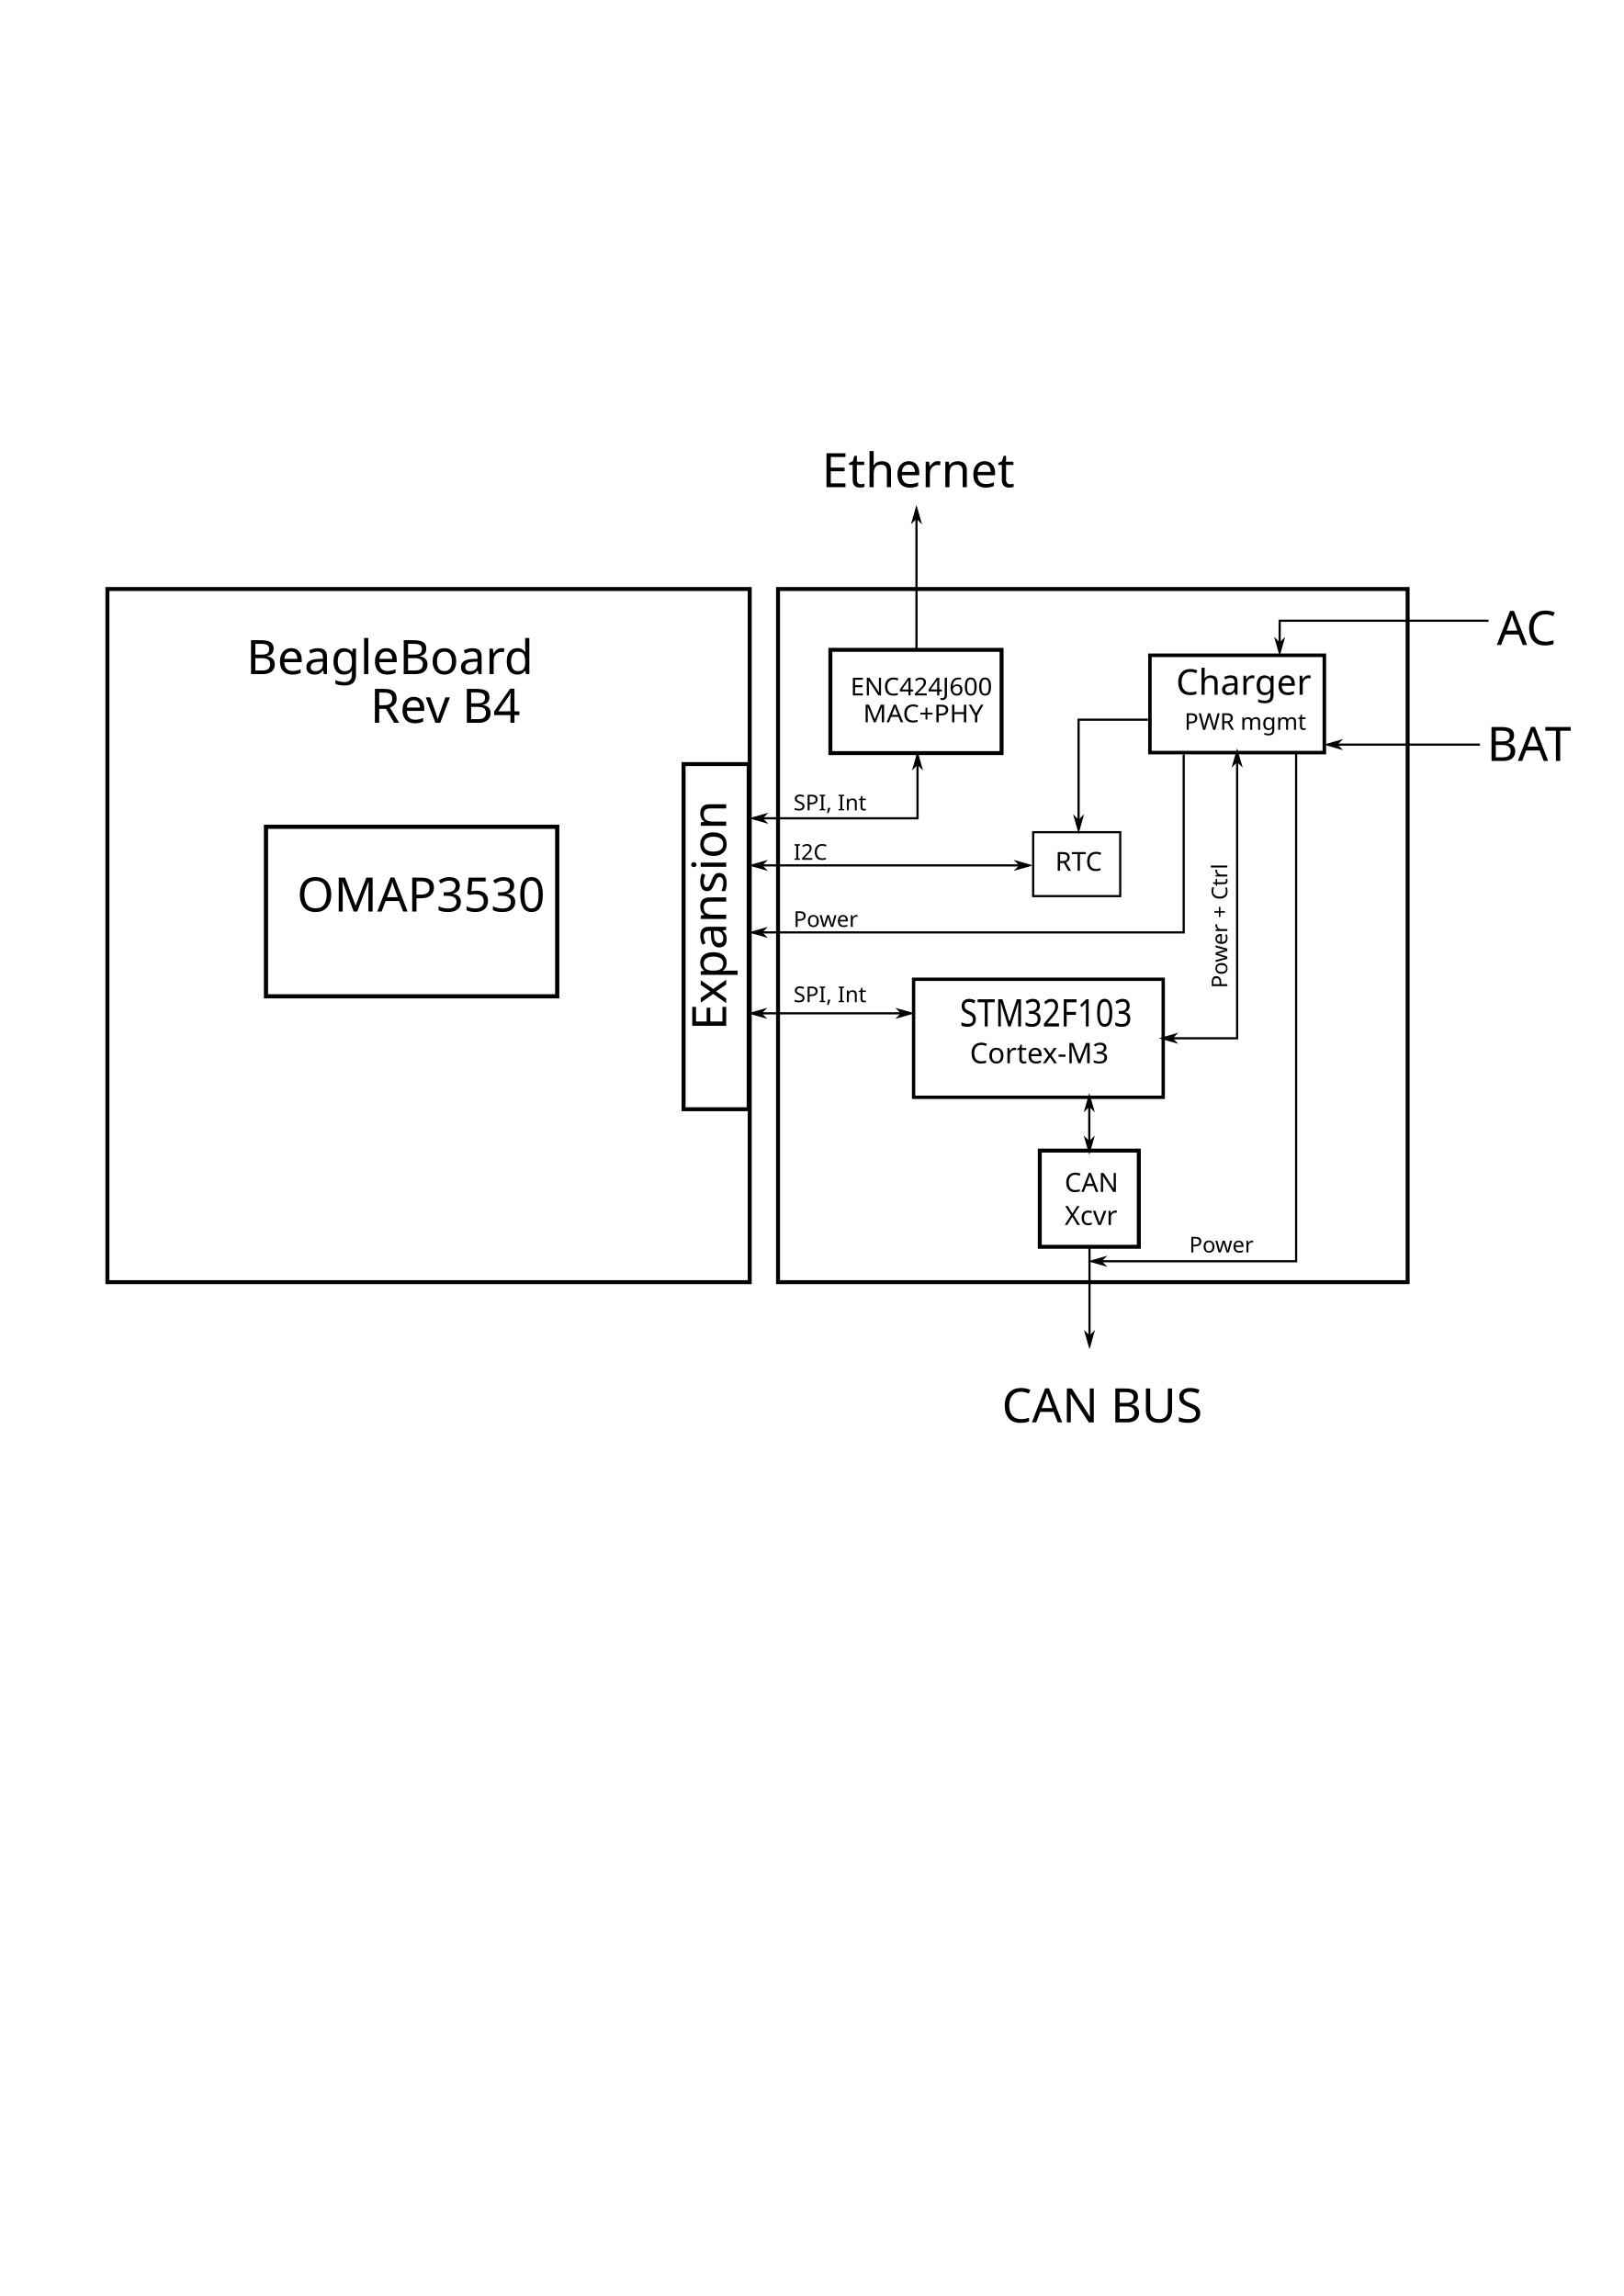
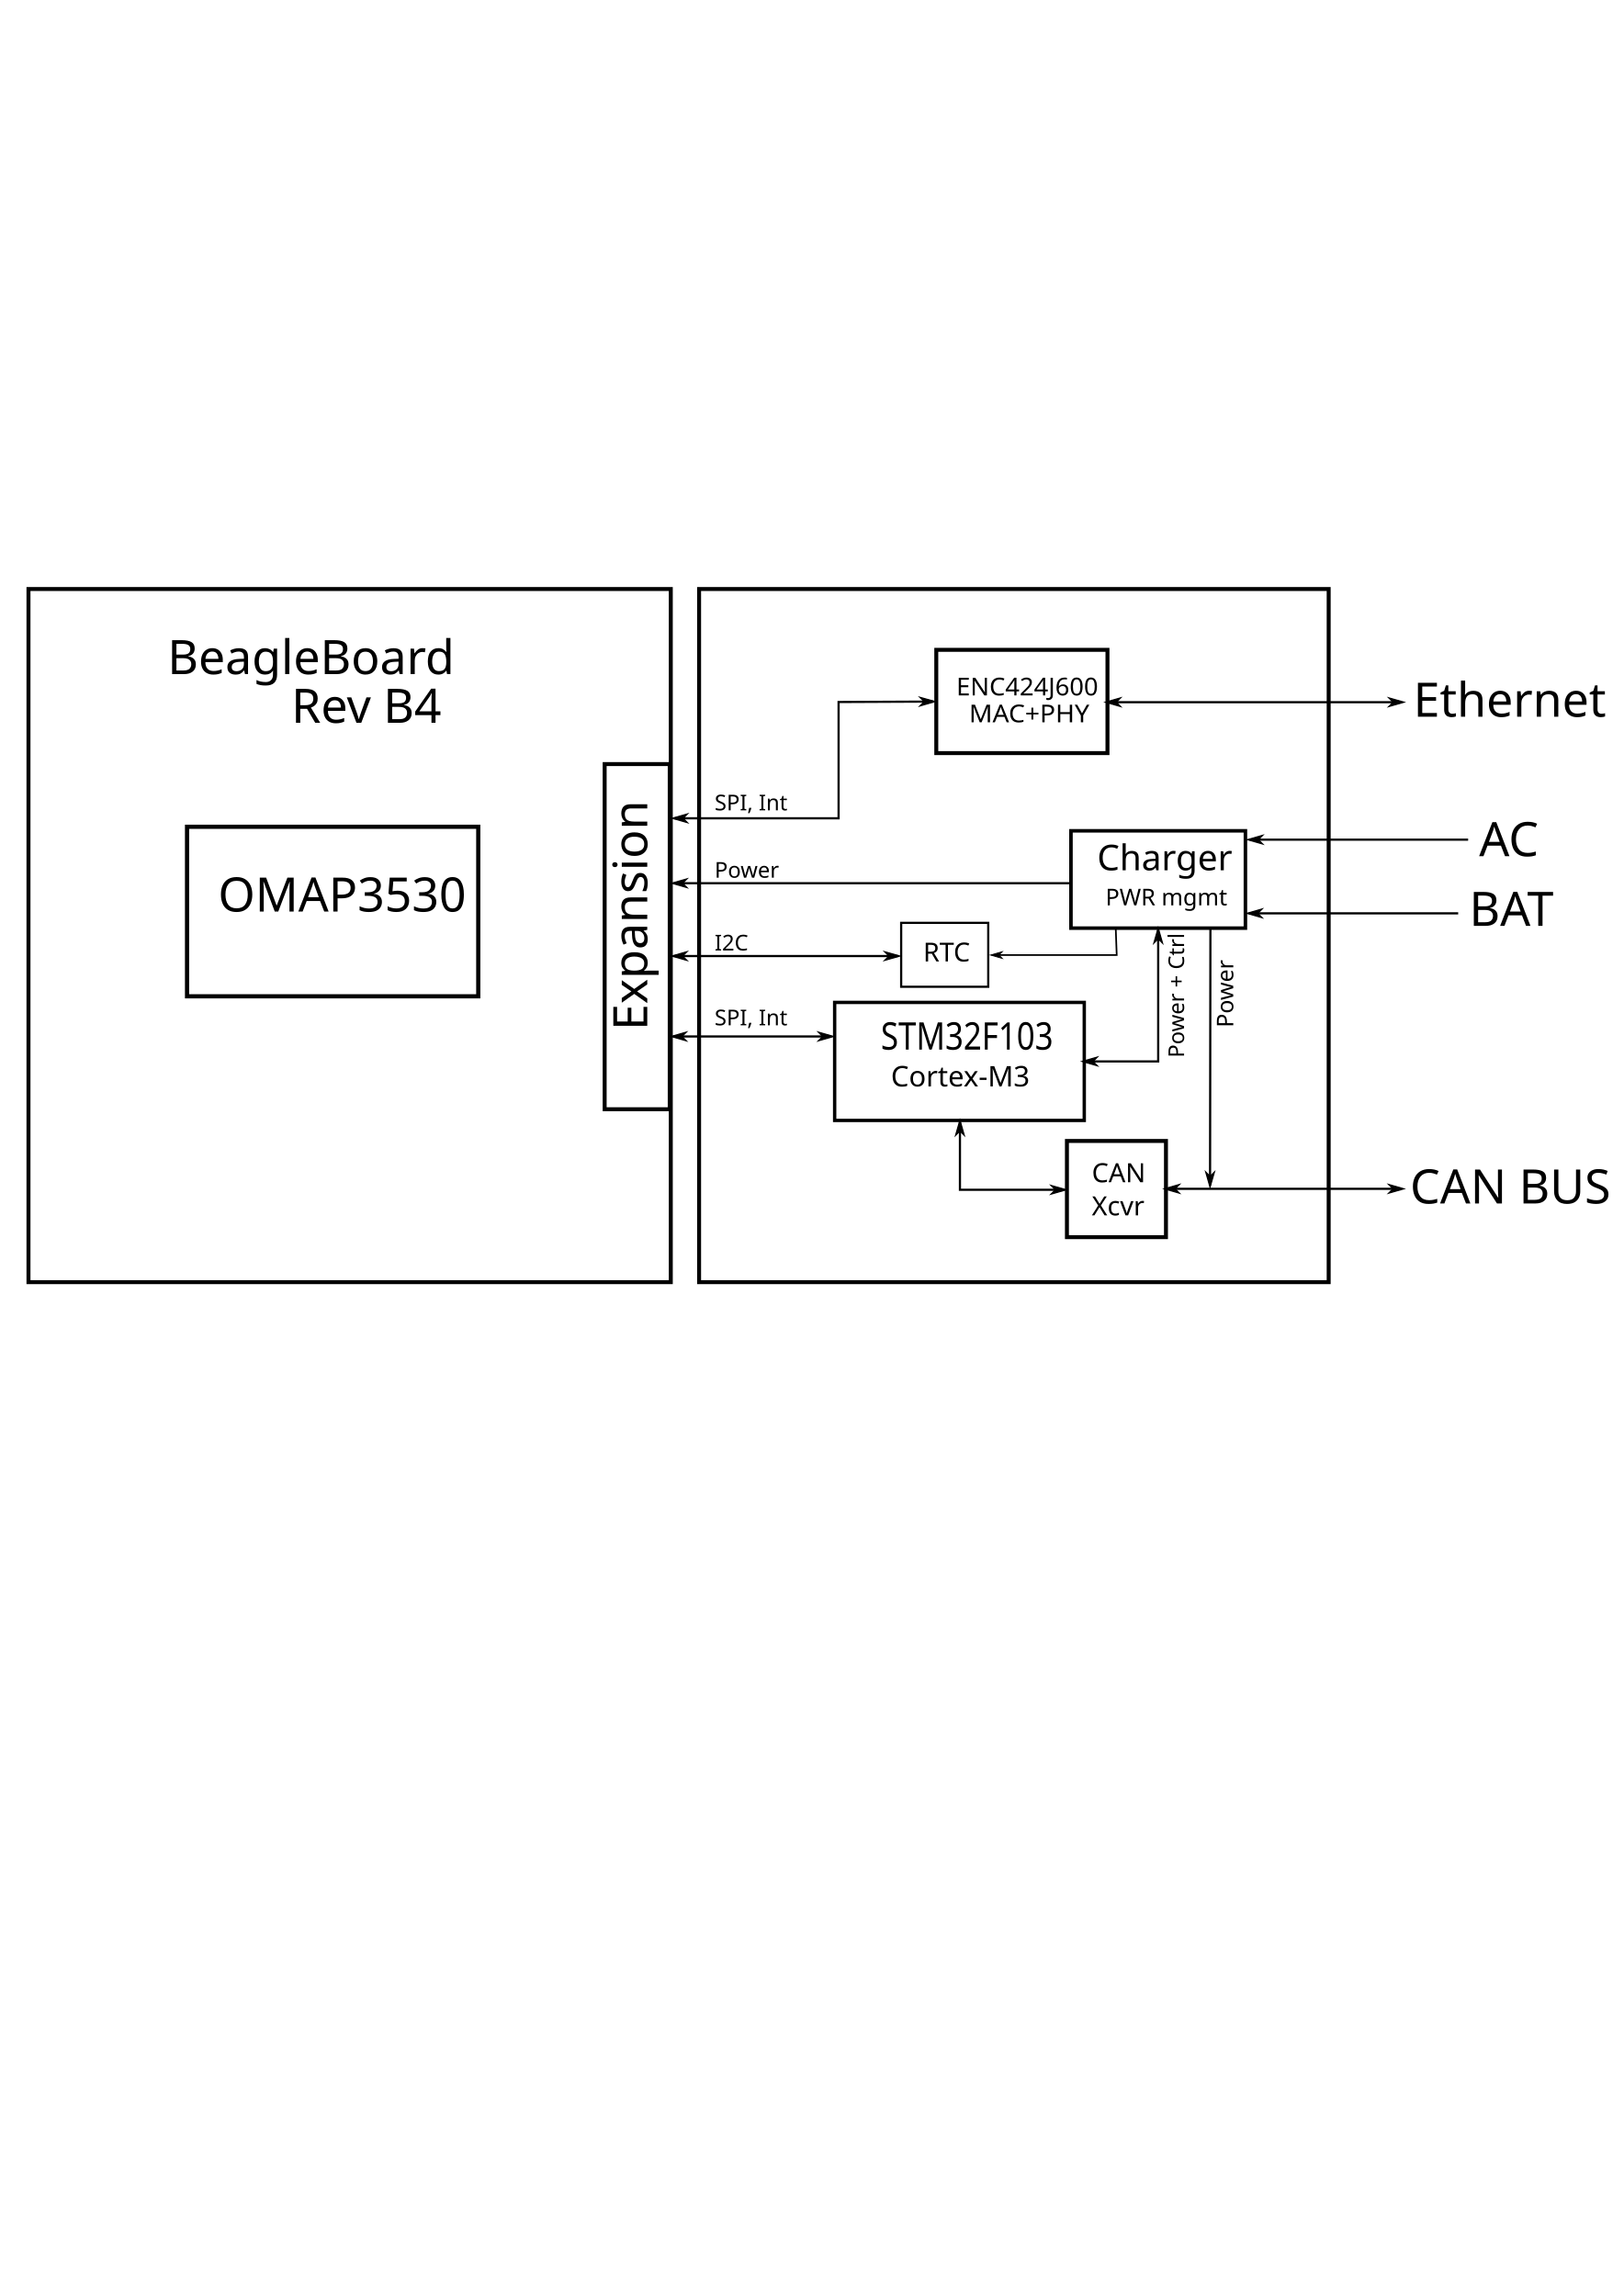
<svg xmlns="http://www.w3.org/2000/svg" width="744.094" height="1052.362" id="svg3029" version="1.1">
  <defs id="defs3031">
    <marker orient="auto" refY="0.0" refX="0.0" id="DotM" style="overflow:visible">
      <path id="path4350" d="M -2.5,-1.0 C -2.5,1.76 -4.74,4.0 -7.5,4.0 C -10.26,4.0 -12.5,1.76 -12.5,-1.0 C -12.5,-3.76 -10.26,-6.0 -7.5,-6.0 C -4.74,-6.0 -2.5,-3.76 -2.5,-1.0 z " style="fill-rule:evenodd;stroke:#000000;stroke-width:1.0pt;marker-start:none;marker-end:none" transform="scale(0.4) translate(7.4, 1)" />
    </marker>
    <marker orient="auto" refY="0.0" refX="0.0" id="DotL" style="overflow:visible">
      <path id="path4347" d="M -2.5,-1.0 C -2.5,1.76 -4.74,4.0 -7.5,4.0 C -10.26,4.0 -12.5,1.76 -12.5,-1.0 C -12.5,-3.76 -10.26,-6.0 -7.5,-6.0 C -4.74,-6.0 -2.5,-3.76 -2.5,-1.0 z " style="fill-rule:evenodd;stroke:#000000;stroke-width:1.0pt;marker-start:none;marker-end:none" transform="scale(0.8) translate(7.4, 1)" />
    </marker>
    <marker orient="auto" refY="0.0" refX="0.0" id="Arrow1Mstart" style="overflow:visible">
      <path id="path4291" d="M 0.0,0.0 L 5.0,-5.0 L -12.5,0.0 L 5.0,5.0 L 0.0,0.0 z " style="fill-rule:evenodd;stroke:#000000;stroke-width:1.0pt;marker-start:none" transform="scale(0.4) translate(10,0)" />
    </marker>
    <marker orient="auto" refY="0.0" refX="0.0" id="Arrow1Mend" style="overflow:visible;">
      <path id="path4294" d="M 0.0,0.0 L 5.0,-5.0 L -12.5,0.0 L 5.0,5.0 L 0.0,0.0 z " style="fill-rule:evenodd;stroke:#000000;stroke-width:1.0pt;marker-start:none;" transform="scale(0.4) rotate(180) translate(10,0)" />
    </marker>
    <marker orient="auto" refY="0.0" refX="0.0" id="Arrow1Lend" style="overflow:visible;">
      <path id="path4288" d="M 0.0,0.0 L 5.0,-5.0 L -12.5,0.0 L 5.0,5.0 L 0.0,0.0 z " style="fill-rule:evenodd;stroke:#000000;stroke-width:1.0pt;marker-start:none;" transform="scale(0.8) rotate(180) translate(12.5,0)" />
    </marker>
  </defs>
  <g id="layer1">
-     <rect style="fill:none;stroke:#000000;stroke-width:1.815" id="rect3039" width="294.356" height="317.697" x="49.224" y="269.972" />
-     <text xml:space="preserve" style="font-size:21.785px;font-style:normal;font-variant:normal;font-weight:normal;font-stretch:normal;line-height:125%;letter-spacing:0px;word-spacing:0px;fill:#000000;fill-opacity:1;stroke:none;font-family:Trebuchet MS;-inkscape-font-specification:Trebuchet MS" x="112.943" y="308.97" id="text3041">
-       <tspan id="tspan3043" x="112.943" y="308.97">BeagleBoard</tspan>
+     <rect style="fill:none;stroke:#000000;stroke-width:1.815" id="rect3039" width="294.356" height="317.697" x="13.047" y="269.972" />
+     <text xml:space="preserve" style="font-size:21.785px;font-style:normal;font-variant:normal;font-weight:normal;font-stretch:normal;line-height:125%;letter-spacing:0px;word-spacing:0px;fill:#000000;fill-opacity:1;stroke:none;font-family:Trebuchet MS;-inkscape-font-specification:Trebuchet MS" x="76.766" y="308.97" id="text3041">
+       <tspan id="tspan3043" x="76.766" y="308.97">BeagleBoard</tspan>
    </text>
-     <rect style="fill:none;stroke:#000000;stroke-width:1.917" id="rect3045" width="133.461" height="77.702" x="121.892" y="378.948" />
-     <text xml:space="preserve" style="font-size:21.785px;font-style:normal;font-variant:normal;font-weight:normal;font-stretch:normal;line-height:125%;letter-spacing:0px;word-spacing:0px;fill:#000000;fill-opacity:1;stroke:none;font-family:Trebuchet MS;-inkscape-font-specification:Trebuchet MS" x="136.105" y="417.798" id="text3047">
-       <tspan id="tspan3049" x="136.105" y="417.798">OMAP3530</tspan>
+     <rect style="fill:none;stroke:#000000;stroke-width:1.917" id="rect3045" width="133.461" height="77.702" x="85.715" y="378.948" />
+     <text xml:space="preserve" style="font-size:21.785px;font-style:normal;font-variant:normal;font-weight:normal;font-stretch:normal;line-height:125%;letter-spacing:0px;word-spacing:0px;fill:#000000;fill-opacity:1;stroke:none;font-family:Trebuchet MS;-inkscape-font-specification:Trebuchet MS" x="99.928" y="417.798" id="text3047">
+       <tspan id="tspan3049" x="99.928" y="417.798">OMAP3530</tspan>
    </text>
-     <rect style="fill:none;stroke:#000000;stroke-width:1.815" id="rect3051" width="29.825" height="158.2" x="313.27" y="350.212" />
-     <text xml:space="preserve" style="font-size:21.785px;font-style:normal;font-variant:normal;font-weight:normal;font-stretch:normal;line-height:125%;letter-spacing:0px;word-spacing:0px;writing-mode:lr-tb;fill:#000000;fill-opacity:1;stroke:none;font-family:Trebuchet MS;-inkscape-font-specification:Trebuchet MS" x="-472.284" y="332.792" id="text3070" transform="matrix(0,-1,1,0,0,0)">
-       <tspan id="tspan3072" x="-472.284" y="332.792">Expansion</tspan>
+     <rect style="fill:none;stroke:#000000;stroke-width:1.815" id="rect3051" width="29.825" height="158.2" x="277.093" y="350.212" />
+     <text xml:space="preserve" style="font-size:21.785px;font-style:normal;font-variant:normal;font-weight:normal;font-stretch:normal;line-height:125%;letter-spacing:0px;word-spacing:0px;writing-mode:lr-tb;fill:#000000;fill-opacity:1;stroke:none;font-family:Trebuchet MS;-inkscape-font-specification:Trebuchet MS" x="-472.284" y="296.615" id="text3070" transform="matrix(0,-1,1,0,0,0)">
+       <tspan id="tspan3072" x="-472.284" y="296.615">Expansion</tspan>
    </text>
-     <rect style="fill:none;stroke:#000000;stroke-width:1.815" id="rect3074" width="288.521" height="317.697" x="356.548" y="269.972" />
-     <g id="g5284">
+     <rect style="fill:none;stroke:#000000;stroke-width:1.815" id="rect3074" width="288.521" height="317.697" x="320.371" y="269.972" />
+     <g id="g5284" transform="translate(48.53027,0)">
      <rect y="297.852" x="380.537" height="47.33" width="78.452" id="rect3076" style="fill:none;stroke:#000000;stroke-width:1.815" />
      <text transform="scale(1.010048,0.9900517)" id="text3078" y="321.93" x="385.842" style="font-size:11.388px;font-style:normal;font-variant:normal;font-weight:normal;font-stretch:normal;line-height:125%;letter-spacing:0px;word-spacing:0px;fill:#000000;fill-opacity:1;stroke:none;font-family:Trebuchet MS;-inkscape-font-specification:Trebuchet MS" xml:space="preserve">
        <tspan y="321.93" x="385.842" id="tspan3080">ENC424J600</tspan>
      </text>
      <text transform="scale(1.026789,0.9739104)" id="text3082" y="339.915" x="385.226" style="font-size:11.569px;font-style:normal;font-variant:normal;font-weight:normal;font-stretch:normal;line-height:125%;letter-spacing:0px;word-spacing:0px;fill:#000000;fill-opacity:1;stroke:none;font-family:Trebuchet MS;-inkscape-font-specification:Trebuchet MS" xml:space="preserve">
        <tspan y="339.915" x="385.226" id="tspan3084">MAC+PHY</tspan>
      </text>
    </g>
-     <g id="g5298" transform="translate(-27.85714,42.85714)">
+     <g id="g5298" transform="translate(-64.03425,53.46634)">
      <rect y="405.989" x="446.531" height="54.092" width="114.39" id="rect3094" style="fill:none;stroke:#000000;stroke-width:1.537" />
      <text transform="scale(0.9164011,1.091225)" id="text3096" y="391.859" x="510.362" style="font-size:15.988px;font-style:normal;font-variant:normal;font-weight:normal;font-stretch:normal;line-height:125%;letter-spacing:0px;word-spacing:0px;fill:#000000;fill-opacity:1;stroke:none;font-family:Trebuchet MS;-inkscape-font-specification:Trebuchet MS" xml:space="preserve">
        <tspan y="391.859" x="510.362" id="tspan3098">STM32F103</tspan>
      </text>
      <text id="text3100" y="444.488" x="472.298" style="font-size:13.026px;font-style:normal;font-variant:normal;font-weight:normal;font-stretch:normal;line-height:125%;letter-spacing:0px;word-spacing:0px;fill:#000000;fill-opacity:1;stroke:none;font-family:Trebuchet MS;-inkscape-font-specification:Trebuchet MS" xml:space="preserve">
        <tspan y="444.488" x="472.298" id="tspan3102">Cortex-M3</tspan>
      </text>
    </g>
-     <text xml:space="preserve" style="font-size:21.785px;font-style:normal;font-variant:normal;font-weight:normal;font-stretch:normal;line-height:125%;letter-spacing:0px;word-spacing:0px;fill:#000000;fill-opacity:1;stroke:none;font-family:Trebuchet MS;-inkscape-font-specification:Trebuchet MS" x="685.943" y="295.615" id="text3108">
-       <tspan id="tspan3110" x="685.943" y="295.615">AC</tspan>
+     <text xml:space="preserve" style="font-size:21.785px;font-style:normal;font-variant:normal;font-weight:normal;font-stretch:normal;line-height:125%;letter-spacing:0px;word-spacing:0px;fill:#000000;fill-opacity:1;stroke:none;font-family:Trebuchet MS;-inkscape-font-specification:Trebuchet MS" x="677.842" y="392.424" id="text3108">
+       <tspan id="tspan3110" x="677.842" y="392.424">AC</tspan>
    </text>
-     <text xml:space="preserve" style="font-size:21.785px;font-style:normal;font-variant:normal;font-weight:normal;font-stretch:normal;line-height:125%;letter-spacing:0px;word-spacing:0px;fill:#000000;fill-opacity:1;stroke:none;font-family:Trebuchet MS;-inkscape-font-specification:Trebuchet MS" x="681.404" y="348.77" id="text3112">
-       <tspan id="tspan3114" x="681.404" y="348.77">BAT</tspan>
+     <text xml:space="preserve" style="font-size:21.785px;font-style:normal;font-variant:normal;font-weight:normal;font-stretch:normal;line-height:125%;letter-spacing:0px;word-spacing:0px;fill:#000000;fill-opacity:1;stroke:none;font-family:Trebuchet MS;-inkscape-font-specification:Trebuchet MS" x="673.304" y="424.361" id="text3112">
+       <tspan id="tspan3114" x="673.304" y="424.361">BAT</tspan>
    </text>
-     <text xml:space="preserve" style="font-size:21.785px;font-style:normal;font-variant:normal;font-weight:normal;font-stretch:normal;line-height:125%;letter-spacing:0px;word-spacing:0px;fill:#000000;fill-opacity:1;stroke:none;font-family:Trebuchet MS;-inkscape-font-specification:Trebuchet MS" x="459.111" y="651.946" id="text3116">
-       <tspan id="tspan3118" x="459.111" y="651.946">CAN BUS</tspan>
+     <text xml:space="preserve" style="font-size:21.785px;font-style:normal;font-variant:normal;font-weight:normal;font-stretch:normal;line-height:125%;letter-spacing:0px;word-spacing:0px;fill:#000000;fill-opacity:1;stroke:none;font-family:Trebuchet MS;-inkscape-font-specification:Trebuchet MS" x="646.168" y="551.601" id="text3116">
+       <tspan id="tspan3118" x="646.168" y="551.601">CAN BUS</tspan>
    </text>
-     <text xml:space="preserve" style="font-size:21.785px;font-style:normal;font-variant:normal;font-weight:normal;font-stretch:normal;line-height:125%;letter-spacing:0px;word-spacing:0px;fill:#000000;fill-opacity:1;stroke:none;font-family:Trebuchet MS;-inkscape-font-specification:Trebuchet MS" x="376.647" y="223.29" id="text3120">
-       <tspan id="tspan3122" x="376.647" y="223.29">Ethernet</tspan>
+     <text xml:space="preserve" style="font-size:21.785px;font-style:normal;font-variant:normal;font-weight:normal;font-stretch:normal;line-height:125%;letter-spacing:0px;word-spacing:0px;fill:#000000;fill-opacity:1;stroke:none;font-family:Trebuchet MS;-inkscape-font-specification:Trebuchet MS" x="647.694" y="328.498" id="text3120">
+       <tspan id="tspan3122" x="647.694" y="328.498">Ethernet</tspan>
    </text>
-     <text xml:space="preserve" style="font-size:21.785px;font-style:normal;font-variant:normal;font-weight:normal;font-stretch:normal;line-height:125%;letter-spacing:0px;word-spacing:0px;fill:#000000;fill-opacity:1;stroke:none;font-family:Trebuchet MS;-inkscape-font-specification:Trebuchet MS" x="169.705" y="331.294" id="text3124">
-       <tspan id="tspan3126" x="169.705" y="331.294">Rev B4</tspan>
+     <text xml:space="preserve" style="font-size:21.785px;font-style:normal;font-variant:normal;font-weight:normal;font-stretch:normal;line-height:125%;letter-spacing:0px;word-spacing:0px;fill:#000000;fill-opacity:1;stroke:none;font-family:Trebuchet MS;-inkscape-font-specification:Trebuchet MS" x="133.528" y="331.294" id="text3124">
+       <tspan id="tspan3126" x="133.528" y="331.294">Rev B4</tspan>
    </text>
    <text xml:space="preserve" style="font-size:12px;font-style:normal;font-variant:normal;font-weight:normal;font-stretch:normal;line-height:125%;letter-spacing:0px;word-spacing:0px;fill:#000000;fill-opacity:1;stroke:none;font-family:Trebuchet MS;-inkscape-font-specification:Trebuchet MS" x="266.786" y="399.862" id="text3128">
      <tspan id="tspan3130" x="266.786" y="399.862" />
    </text>
-     <g id="g5291">
+     <g id="g5291" transform="translate(-36.17711,80.45304)">
      <rect y="300.348" x="526.97" height="44.605" width="79.942" id="rect3086" style="fill:none;stroke:#000000;stroke-width:1.622" />
      <text id="text3090" y="318.431" x="538.952" style="font-size:16.281px;font-style:normal;font-variant:normal;font-weight:normal;font-stretch:normal;line-height:125%;letter-spacing:0px;word-spacing:0px;fill:#000000;fill-opacity:1;stroke:none;font-family:Trebuchet MS;-inkscape-font-specification:Trebuchet MS" xml:space="preserve">
        <tspan y="318.431" x="538.952" id="tspan3092">Charger</tspan>
      </text>
      <text id="text3132" y="334.508" x="542.798" style="font-size:10.603px;font-style:normal;font-variant:normal;font-weight:normal;font-stretch:normal;line-height:125%;letter-spacing:0px;word-spacing:0px;fill:#000000;fill-opacity:1;stroke:none;font-family:Trebuchet MS;-inkscape-font-specification:Trebuchet MS" xml:space="preserve">
        <tspan y="334.508" x="542.798" id="tspan3134">PWR mgmt</tspan>
      </text>
    </g>
-     <g id="g5305">
+     <g id="g5305" transform="translate(12.44835,-4.420497)">
      <text id="text3104" y="546.292" x="487.893" style="font-size:12.144px;font-style:normal;font-variant:normal;font-weight:normal;font-stretch:normal;line-height:125%;letter-spacing:0px;word-spacing:0px;fill:#000000;fill-opacity:1;stroke:none;font-family:Trebuchet MS;-inkscape-font-specification:Trebuchet MS" xml:space="preserve">
        <tspan y="546.292" x="487.893" id="tspan3106">CAN</tspan>
        <tspan id="tspan3136" y="561.471" x="487.893">Xcvr</tspan>
      </text>
      <rect y="527.372" x="476.494" height="44.089" width="45.385" id="rect3138" style="fill:none;stroke:#000000;stroke-width:1.815" />
    </g>
-     <path style="fill:none;stroke:#000000;stroke-width:1px;stroke-linecap:butt;stroke-linejoin:miter;stroke-opacity:1;marker-start:url(#Arrow1Mstart);marker-end:url(#Arrow1Mend)" d="m 499.187,502.938 0,24.433" id="path6065" />
-     <path style="fill:none;stroke:#000000;stroke-width:1px;stroke-linecap:butt;stroke-linejoin:miter;stroke-opacity:1;marker-start:url(#Arrow1Mstart);marker-mid:none;marker-end:url(#Arrow1Mend)" d="m 566.941,344.954 0,130.938 -33.877,0" id="path6631" />
-     <path style="fill:none;stroke:#000000;stroke-width:1px;stroke-linecap:butt;stroke-linejoin:miter;stroke-opacity:1;marker-mid:none;marker-end:url(#Arrow1Mend);display:inline" d="m 499.286,571.46 0,45.009" id="path7201" />
-     <path style="fill:none;stroke:#000000;stroke-width:1px;stroke-linecap:butt;stroke-linejoin:miter;stroke-opacity:1;marker-end:url(#Arrow1Mend);display:inline" d="m 420,297.852 0,-64.418" id="path7767" />
-     <path style="fill:none;stroke:#000000;stroke-width:1px;stroke-linecap:butt;stroke-linejoin:miter;stroke-opacity:1;marker-start:url(#Arrow1Mstart)" d="m 608.571,341.291 69.643,0" id="path9491" />
-     <path style="fill:none;stroke:#000000;stroke-width:1px;stroke-linecap:butt;stroke-linejoin:miter;stroke-opacity:1;marker-start:url(#Arrow1Mstart)" d="m 586.429,298.791 0,-14.286 95.714,0" id="path9681" />
-     <path style="fill:none;stroke:#000000;stroke-width:1px;stroke-linecap:butt;stroke-linejoin:miter;stroke-opacity:1;marker-start:url(#Arrow1Mstart);marker-end:url(#Arrow1Mend)" d="m 420.476,346.266 0,28.789 -75.256,0" id="path9871" />
-     <path style="fill:none;stroke:#000000;stroke-width:1px;stroke-linecap:butt;stroke-linejoin:miter;stroke-opacity:1;marker-start:url(#Arrow1Mstart);marker-end:url(#Arrow1Mend)" d="m 344.715,464.453 72.478,0" id="path10249" />
-     <g id="g10637" transform="translate(24.45287,15.46918)">
+     <path style="fill:none;stroke:#000000;stroke-width:1px;stroke-linecap:butt;stroke-linejoin:miter;stroke-opacity:1;marker-start:url(#Arrow1Mstart);marker-mid:none;marker-end:url(#Arrow1Mend)" d="m 530.764,426.291 0,60.21 -33.877,0" id="path6631" />
+     <path style="fill:none;stroke:#000000;stroke-width:1px;stroke-linecap:butt;stroke-linejoin:miter;stroke-opacity:1;marker-start:url(#Arrow1Mstart);marker-end:url(#Arrow1Mend);display:inline" d="m 507.56,321.85 134.868,0" id="path7767" />
+     <path style="fill:none;stroke:#000000;stroke-width:1px;stroke-linecap:butt;stroke-linejoin:miter;stroke-opacity:1;marker-start:url(#Arrow1Mstart)" d="m 572.394,418.624 95.848,0" id="path9491" />
+     <path style="fill:none;stroke:#000000;stroke-width:1px;stroke-linecap:butt;stroke-linejoin:miter;stroke-opacity:1;marker-start:url(#Arrow1Mstart)" d="m 572.659,384.853 100.14,0" id="path9681" />
+     <path style="fill:none;stroke:#000000;stroke-width:1px;stroke-linecap:butt;stroke-linejoin:miter;stroke-opacity:1;marker-start:url(#Arrow1Mstart);marker-end:url(#Arrow1Mend)" d="m 427.535,321.559 -43.236,0.202 0,53.294 -75.256,0" id="path9871" />
+     <path style="fill:none;stroke:#000000;stroke-width:1px;stroke-linecap:butt;stroke-linejoin:miter;stroke-opacity:1;marker-start:url(#Arrow1Mstart);marker-end:url(#Arrow1Mend)" d="m 308.537,475.063 72.478,0" id="path10249" />
+     <g id="g10637" transform="translate(-36.03697,57.02185)">
      <rect y="365.964" x="449.013" height="29.294" width="39.901" id="rect10627" style="fill:none;stroke:#000000;stroke-width:1;stroke-miterlimit:4;stroke-dasharray:none" />
      <text id="text10629" y="383.641" x="459.114" style="font-size:12px;font-style:normal;font-variant:normal;font-weight:normal;font-stretch:normal;line-height:125%;letter-spacing:0px;word-spacing:0px;fill:#000000;fill-opacity:1;stroke:none;font-family:Trebuchet MS;-inkscape-font-specification:Trebuchet MS" xml:space="preserve">
        <tspan id="tspan10633" y="383.641" x="459.114">RTC</tspan>
      </text>
    </g>
-     <path style="fill:none;stroke:#000000;stroke-width:1px;stroke-linecap:butt;stroke-linejoin:miter;stroke-opacity:1;marker-end:url(#Arrow1Mend)" d="m 526.071,329.862 -31.786,0 0,39.107 0,11.136" id="path10646" />
-     <path style="fill:none;stroke:#000000;stroke-width:1px;stroke-linecap:butt;stroke-linejoin:miter;stroke-opacity:1;marker-start:url(#Arrow1Mstart);marker-end:url(#Arrow1Mend)" d="m 345,396.648 126.429,0" id="path10836" />
-     <path style="fill:none;stroke:#000000;stroke-width:1px;stroke-linecap:butt;stroke-linejoin:miter;stroke-opacity:1;marker-start:url(#Arrow1Mstart)" d="m 345,427.362 197.452,0 0,-81.602" id="path11214" />
-     <text xml:space="preserve" style="font-size:10px;font-style:normal;font-variant:normal;font-weight:normal;font-stretch:normal;line-height:125%;letter-spacing:0px;word-spacing:0px;fill:#000000;fill-opacity:1;stroke:none;font-family:Trebuchet MS;-inkscape-font-specification:Trebuchet MS" x="363.655" y="371.417" id="text11404">
-       <tspan id="tspan11406" x="363.655" y="371.417">SPI, Int</tspan>
+     <path style="fill:none;stroke:#000000;stroke-width:0.762px;stroke-linecap:butt;stroke-linejoin:miter;stroke-opacity:1;marker-end:url(#Arrow1Mend)" d="m 511.313,425.566 0.442,12.177 -57.046,0" id="path10646" />
+     <path style="fill:none;stroke:#000000;stroke-width:1px;stroke-linecap:butt;stroke-linejoin:miter;stroke-opacity:1;marker-start:url(#Arrow1Mstart);marker-end:url(#Arrow1Mend)" d="m 308.823,438.201 102.558,0" id="path10836" />
+     <path style="fill:none;stroke:#000000;stroke-width:1px;stroke-linecap:butt;stroke-linejoin:miter;stroke-opacity:1;marker-start:url(#Arrow1Mstart)" d="m 308.823,404.818 181.98,0" id="path11214" />
+     <text xml:space="preserve" style="font-size:10px;font-style:normal;font-variant:normal;font-weight:normal;font-stretch:normal;line-height:125%;letter-spacing:0px;word-spacing:0px;fill:#000000;fill-opacity:1;stroke:none;font-family:Trebuchet MS;-inkscape-font-specification:Trebuchet MS" x="327.478" y="371.417" id="text11404">
+       <tspan id="tspan11406" x="327.478" y="371.417">SPI, Int</tspan>
    </text>
-     <text xml:space="preserve" style="font-size:10px;font-style:normal;font-variant:normal;font-weight:normal;font-stretch:normal;line-height:125%;letter-spacing:0px;word-spacing:0px;fill:#000000;fill-opacity:1;stroke:none;font-family:Trebuchet MS;-inkscape-font-specification:Trebuchet MS" x="363.655" y="394.082" id="text11408">
-       <tspan id="tspan11410" x="363.655" y="394.082">I2C</tspan>
+     <text xml:space="preserve" style="font-size:10px;font-style:normal;font-variant:normal;font-weight:normal;font-stretch:normal;line-height:125%;letter-spacing:0px;word-spacing:0px;fill:#000000;fill-opacity:1;stroke:none;font-family:Trebuchet MS;-inkscape-font-specification:Trebuchet MS" x="327.478" y="435.635" id="text11408">
+       <tspan id="tspan11410" x="327.478" y="435.635">I2C</tspan>
    </text>
-     <text xml:space="preserve" style="font-size:10px;font-style:normal;font-variant:normal;font-weight:normal;font-stretch:normal;line-height:125%;letter-spacing:0px;word-spacing:0px;fill:#000000;fill-opacity:1;stroke:none;font-family:Trebuchet MS;-inkscape-font-specification:Trebuchet MS" x="363.655" y="424.836" id="text11412">
-       <tspan id="tspan11414" x="363.655" y="424.836">Power</tspan>
+     <text xml:space="preserve" style="font-size:10px;font-style:normal;font-variant:normal;font-weight:normal;font-stretch:normal;line-height:125%;letter-spacing:0px;word-spacing:0px;fill:#000000;fill-opacity:1;stroke:none;font-family:Trebuchet MS;-inkscape-font-specification:Trebuchet MS" x="327.478" y="402.291" id="text11412">
+       <tspan id="tspan11414" x="327.478" y="402.291">Power</tspan>
    </text>
-     <text xml:space="preserve" style="font-size:10px;font-style:normal;font-variant:normal;font-weight:normal;font-stretch:normal;line-height:125%;letter-spacing:0px;word-spacing:0px;fill:#000000;fill-opacity:1;stroke:none;font-family:Trebuchet MS;-inkscape-font-specification:Trebuchet MS" x="363.655" y="459.34" id="text11416">
-       <tspan x="363.655" y="459.34" id="tspan4471">SPI, Int</tspan>
+     <text xml:space="preserve" style="font-size:10px;font-style:normal;font-variant:normal;font-weight:normal;font-stretch:normal;line-height:125%;letter-spacing:0px;word-spacing:0px;fill:#000000;fill-opacity:1;stroke:none;font-family:Trebuchet MS;-inkscape-font-specification:Trebuchet MS" x="327.478" y="469.949" id="text11416">
+       <tspan x="327.478" y="469.949" id="tspan4471">SPI, Int</tspan>
    </text>
    <text xml:space="preserve" style="font-size:10px;font-style:normal;font-variant:normal;font-weight:normal;font-stretch:normal;line-height:125%;letter-spacing:0px;word-spacing:0px;fill:#000000;fill-opacity:1;stroke:none;font-family:Trebuchet MS;-inkscape-font-specification:Trebuchet MS" x="461.64" y="440.715" id="text11804">
      <tspan id="tspan11806" x="461.64" y="440.715" />
    </text>
-     <text xml:space="preserve" style="font-size:10px;font-style:normal;font-variant:normal;font-weight:normal;font-stretch:normal;line-height:125%;letter-spacing:0px;word-spacing:0px;fill:#000000;fill-opacity:1;stroke:none;font-family:Trebuchet MS;-inkscape-font-specification:Trebuchet MS" x="-452.959" y="562.447" id="text11808" transform="matrix(0,-1,1,0,0,0)">
-       <tspan x="-452.959" y="562.447" id="tspan11812">Power + Ctrl</tspan>
+     <text xml:space="preserve" style="font-size:10px;font-style:normal;font-variant:normal;font-weight:normal;font-stretch:normal;line-height:125%;letter-spacing:0px;word-spacing:0px;fill:#000000;fill-opacity:1;stroke:none;font-family:Trebuchet MS;-inkscape-font-specification:Trebuchet MS" x="-484.787" y="542.625" id="text11808" transform="matrix(0,-1,1,0,0,0)">
+       <tspan x="-484.787" y="542.625" id="tspan11812">Power + Ctrl</tspan>
    </text>
-     <path style="fill:none;stroke:#000000;stroke-width:1px;stroke-linecap:butt;stroke-linejoin:miter;stroke-opacity:1;marker-start:none;marker-end:url(#Arrow1Mend)" d="m 593.97,345.255 0,232.84 -93.439,0" id="path3097" />
-     <text xml:space="preserve" style="font-size:10px;font-style:normal;font-variant:normal;font-weight:normal;font-stretch:normal;line-height:125%;letter-spacing:0px;word-spacing:0px;fill:#000000;fill-opacity:1;stroke:none;font-family:Trebuchet MS;-inkscape-font-specification:Trebuchet MS" x="544.977" y="574.055" id="text4467">
-       <tspan id="tspan4469" x="544.977" y="574.055">Power</tspan>
+     <path style="fill:none;stroke:#000000;stroke-width:1px;stroke-linecap:butt;stroke-linejoin:miter;stroke-opacity:1;marker-start:none;marker-end:url(#Arrow1Mend)" d="m 554.698,425.708 -0.167,117.465" id="path3097" />
+     <text xml:space="preserve" style="font-size:10.5px;font-style:normal;font-variant:normal;font-weight:normal;font-stretch:normal;line-height:125%;letter-spacing:0px;word-spacing:0px;fill:#000000;fill-opacity:1;stroke:none;font-family:Trebuchet MS;-inkscape-font-specification:Trebuchet MS" x="-470.932" y="565.17" id="text4467" transform="matrix(0,-1,1,0,0,0)">
+       <tspan id="tspan4469" x="-470.932" y="565.17">Power</tspan>
    </text>
+     <path style="fill:none;stroke:#000000;stroke-width:1px;stroke-linecap:butt;stroke-linejoin:miter;stroke-opacity:1;marker-start:url(#Arrow1Mstart);marker-end:url(#Arrow1Mend)" d="m 439.91,514.388 0,30.943 47.741,0" id="path4627" />
+     <path style="fill:none;stroke:#000000;stroke-width:1px;stroke-linecap:butt;stroke-linejoin:miter;stroke-opacity:1;marker-start:url(#Arrow1Mstart);marker-mid:none;marker-end:url(#Arrow1Mend)" d="m 534.509,544.889 107.86,0" id="path5199" />
  </g>
</svg>
